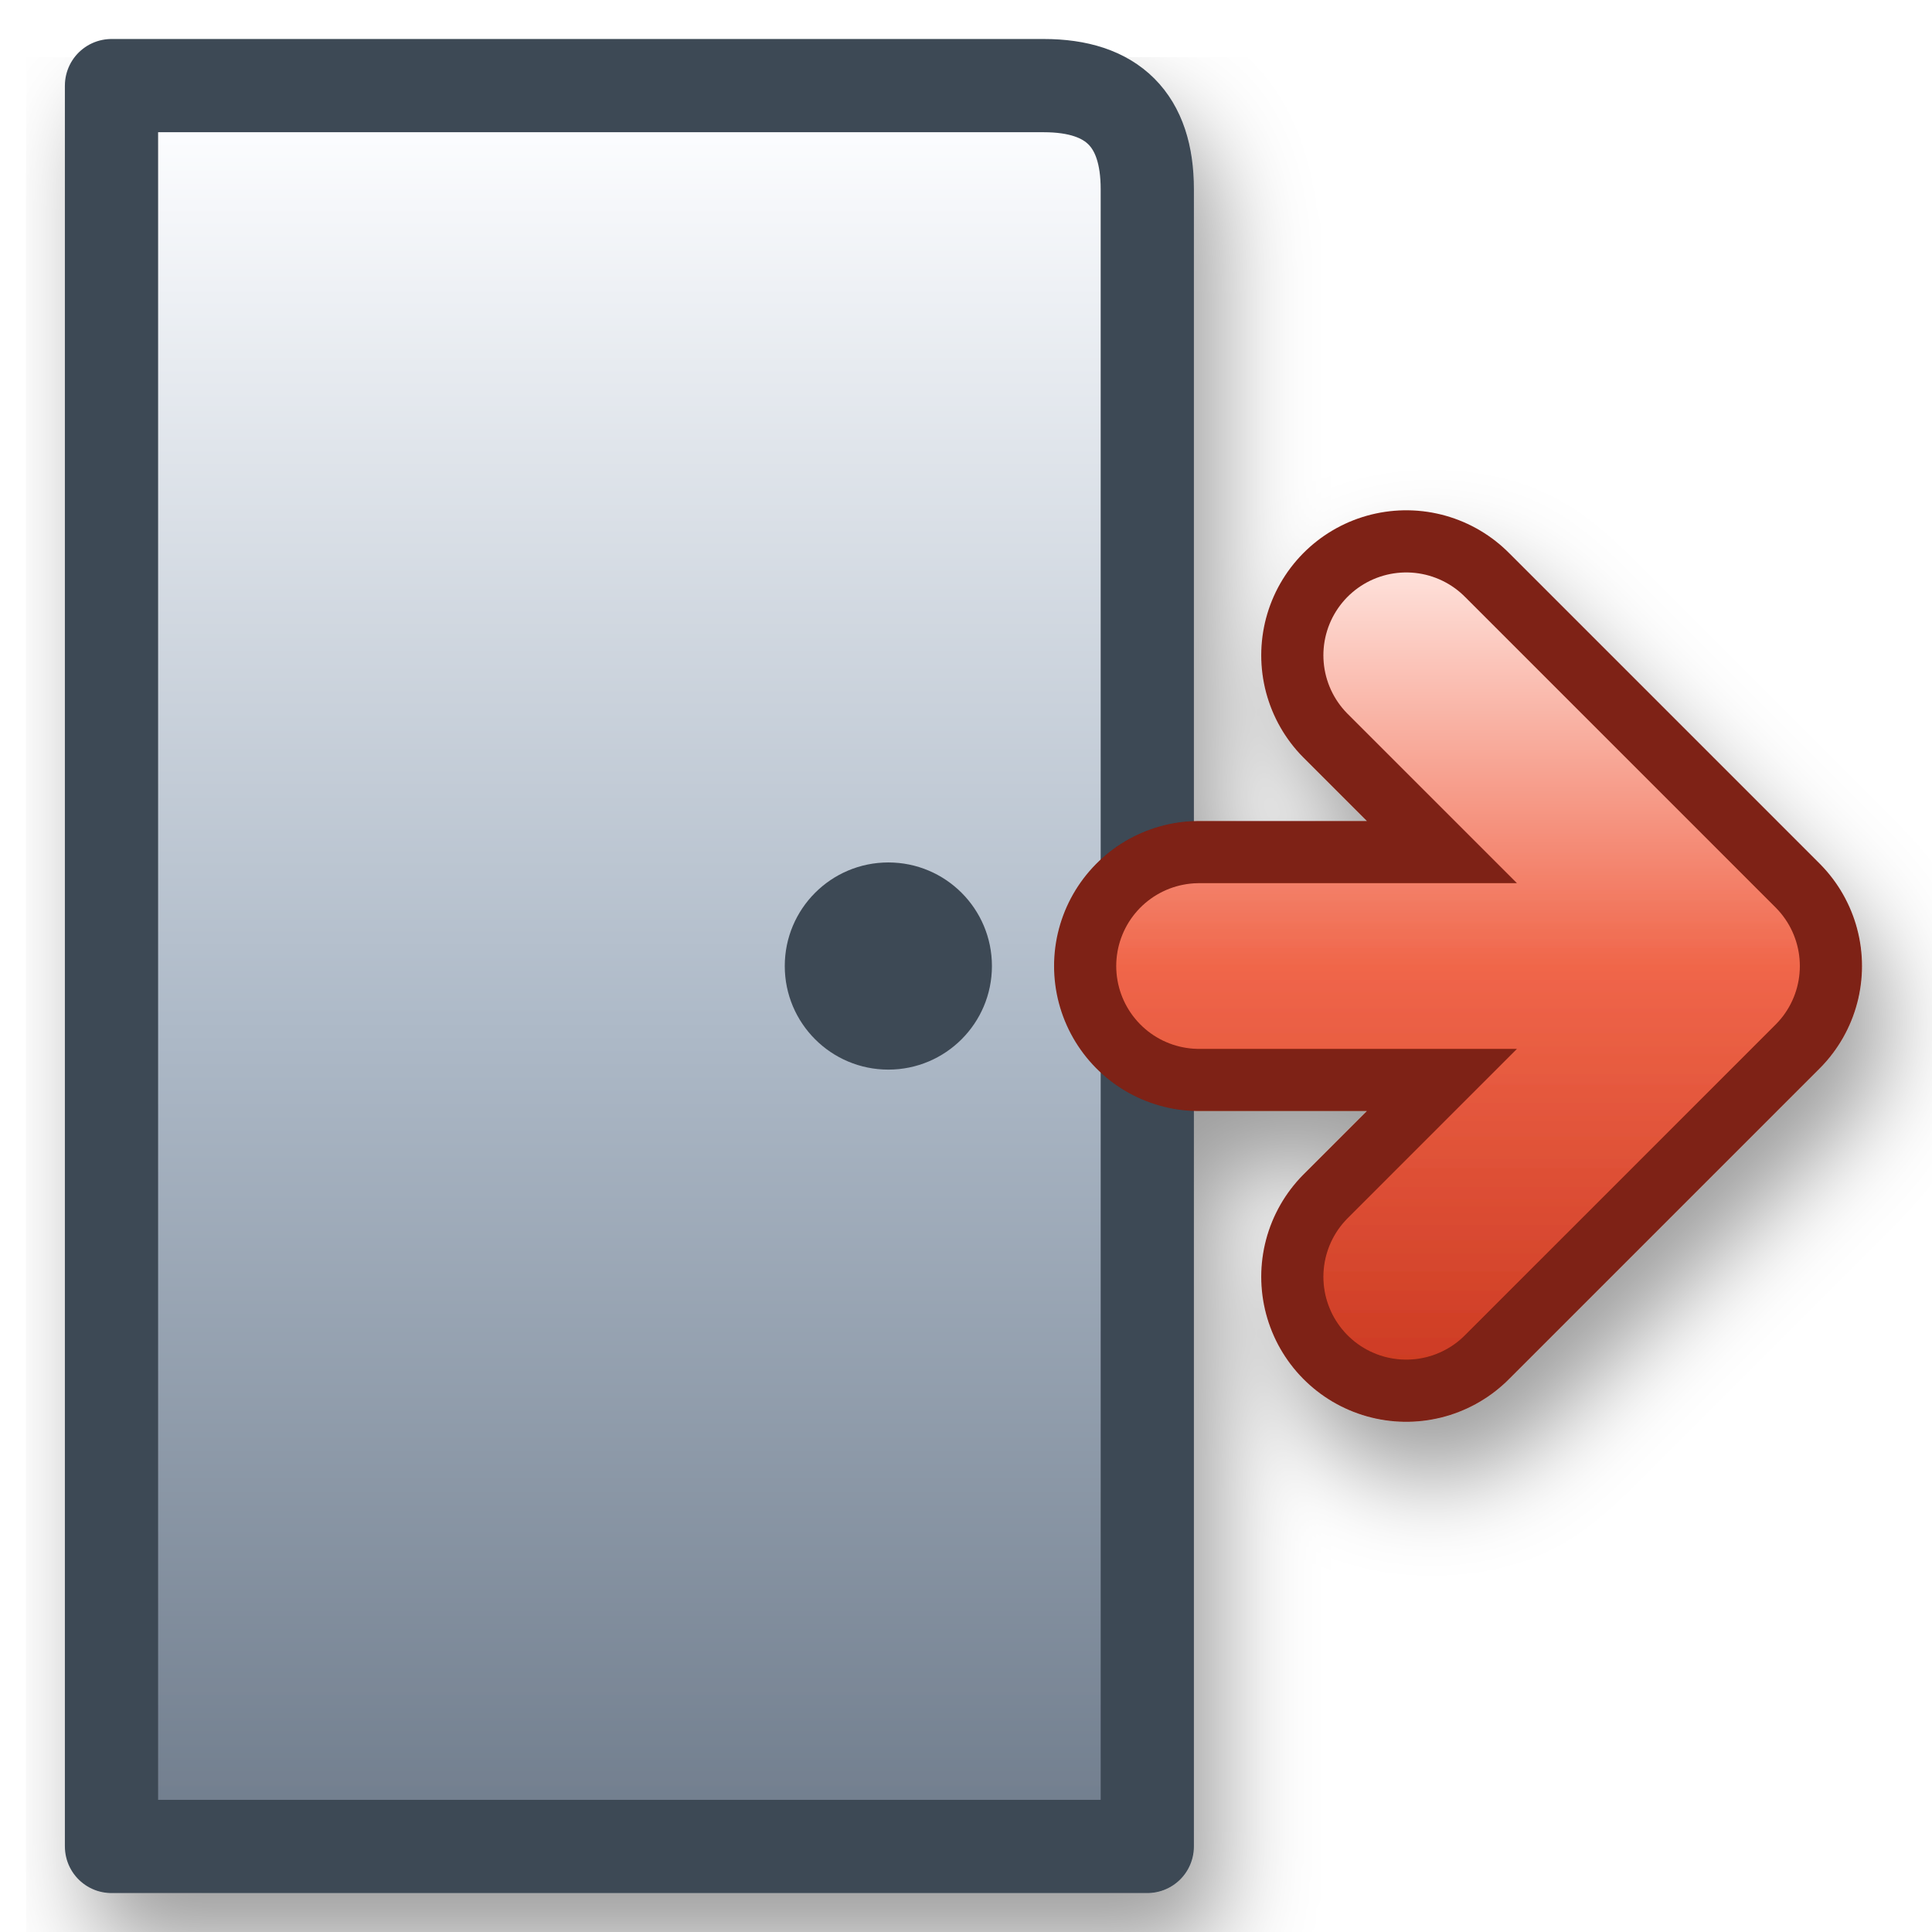
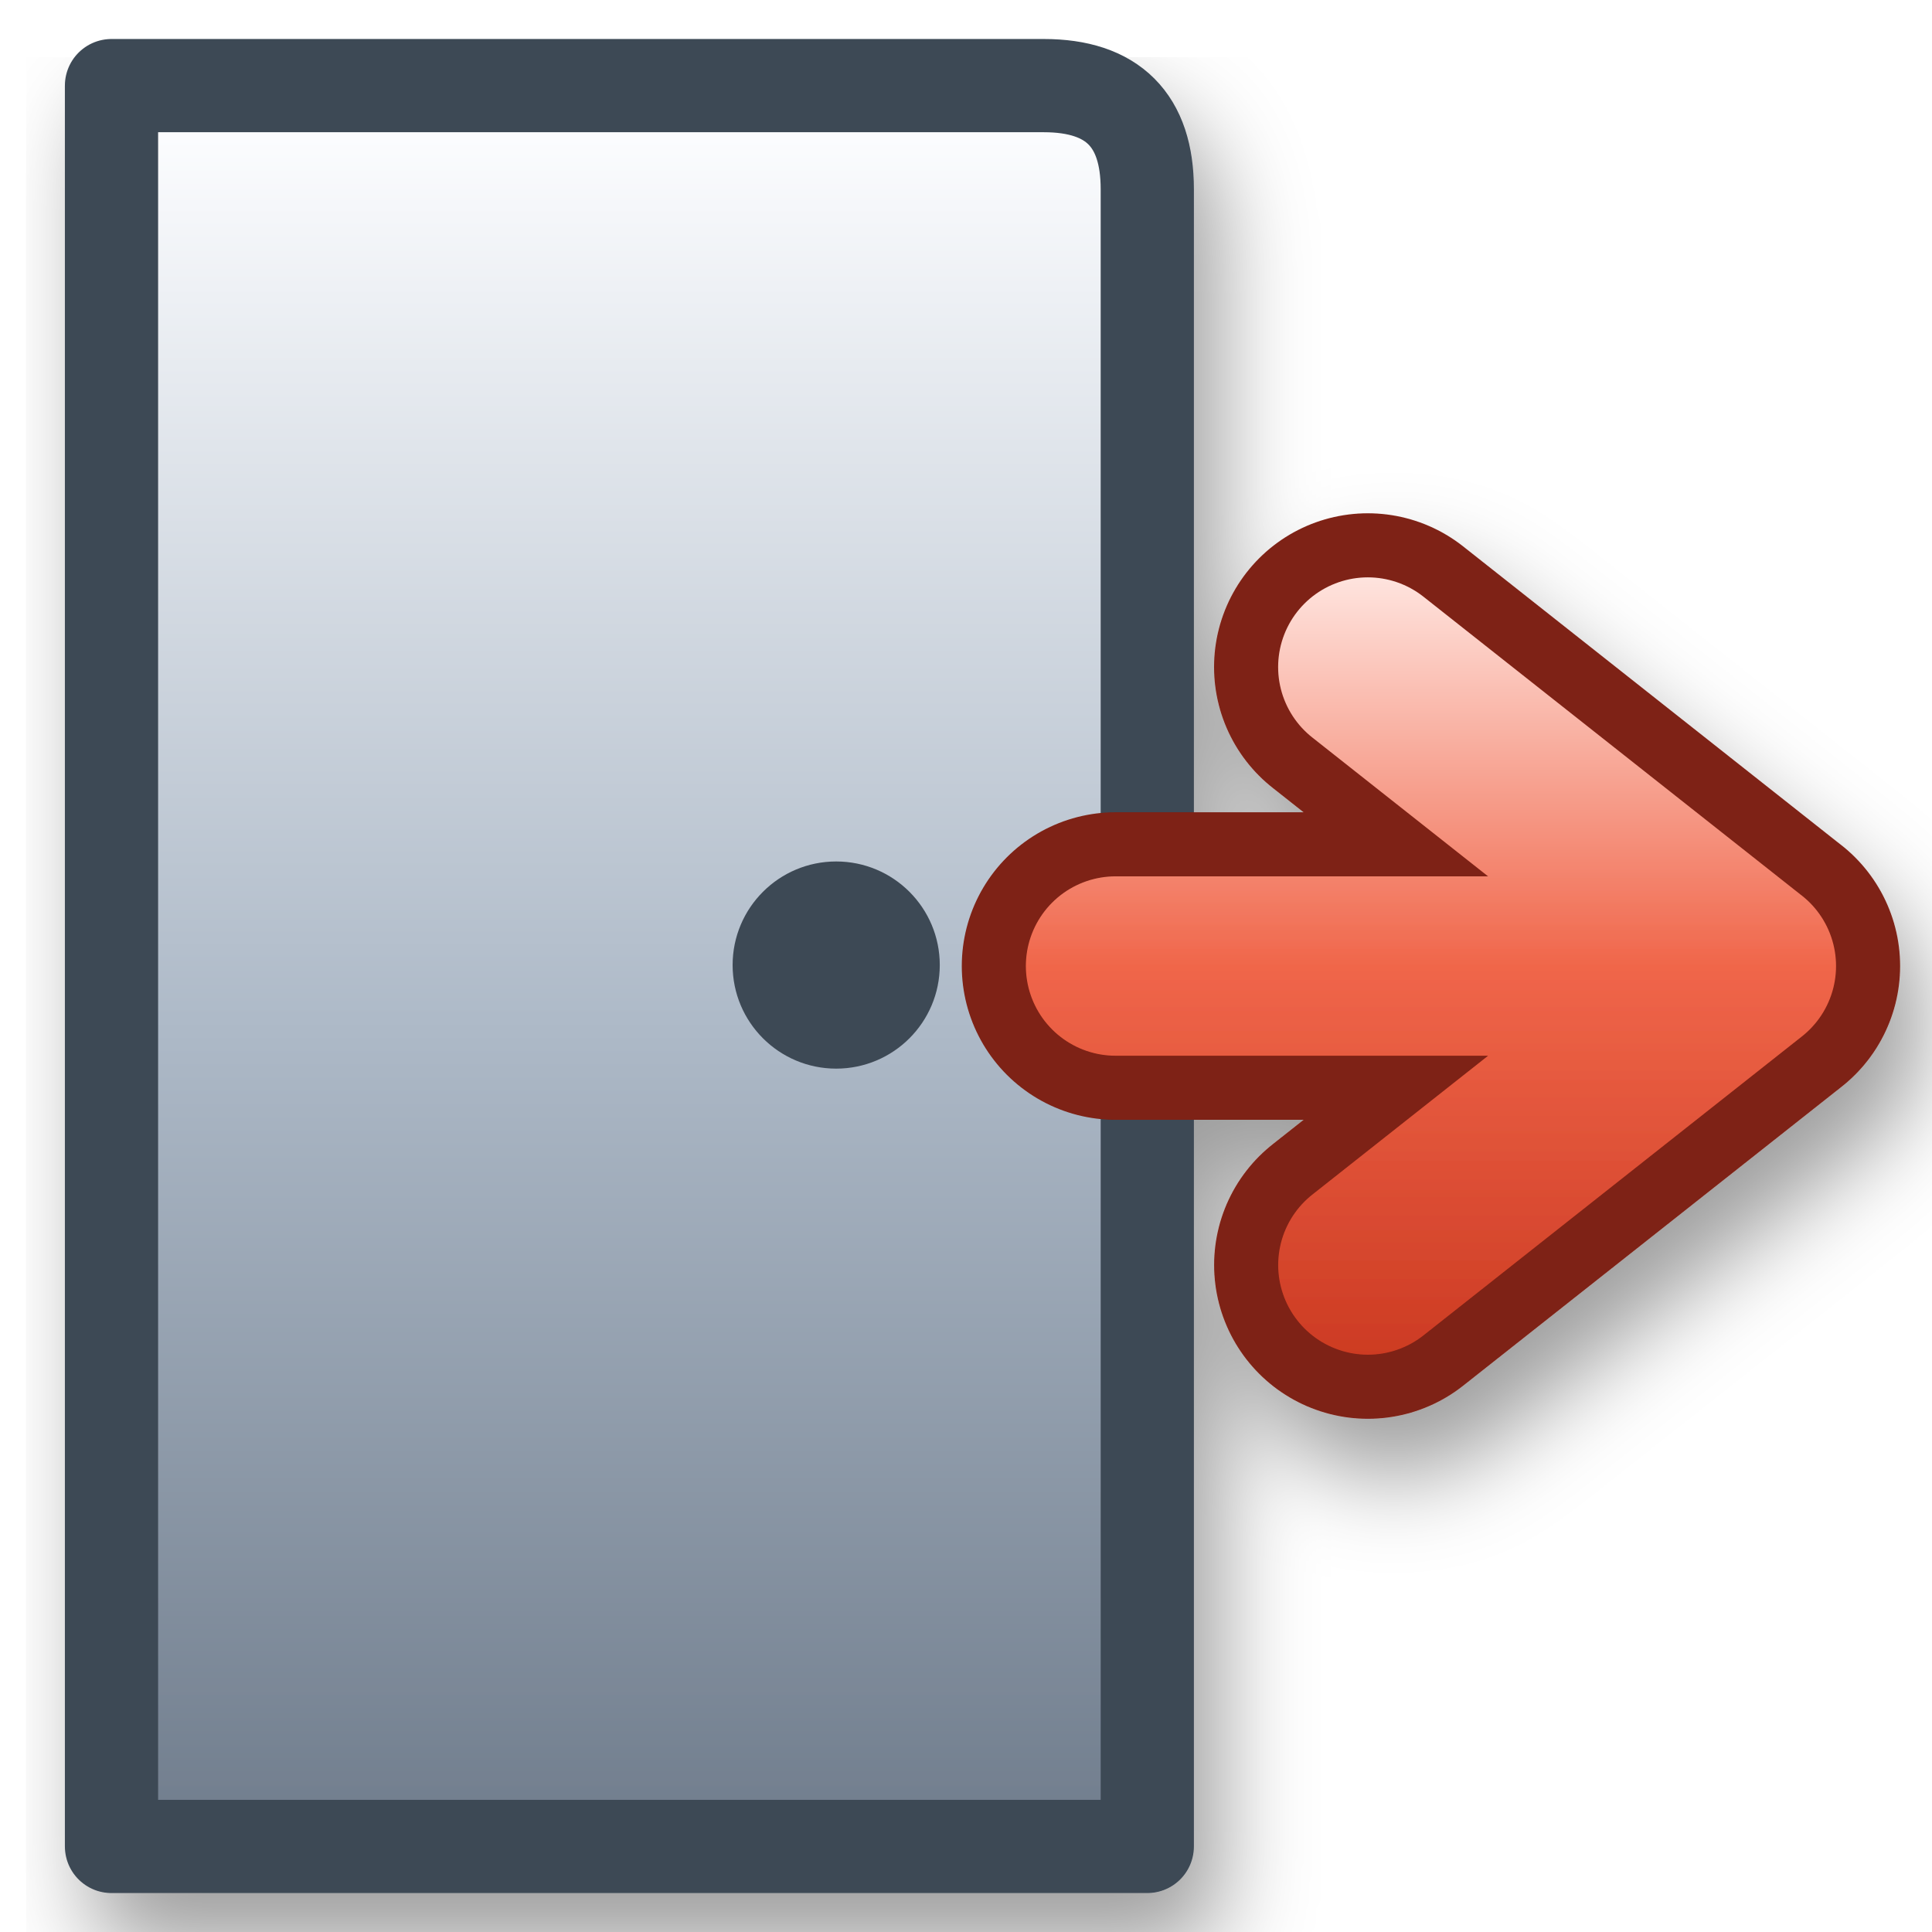
- <svg xmlns="http://www.w3.org/2000/svg" viewBox="0 0 48 48" width="48" height="48">
-   <g transform="matrix(1.2867 0 0 1.2867 -8.810 -6.880)">
-     <defs>
-       <filter id="sh" x="-30%" y="-30%" width="160%" height="160%">
-         <feGaussianBlur in="SourceAlpha" stdDeviation="0.9" />
-         <feOffset dx="0.5" dy="1.1" result="offsetblur" />
-         <feFlood flood-color="#000" flood-opacity="0.38" />
-         <feComposite in2="offsetblur" operator="in" />
-         <feMerge>
-           <feMergeNode />
-           <feMergeNode in="SourceGraphic" />
+ <svg xmlns="http://www.w3.org/2000/svg" viewBox="0 0 48 48" width="48" height="48" version="1.1" id="svg10">
+   <defs id="defs10" />
+   <g transform="matrix(1.2867 0 0 1.2867 -8.810 -6.880)" id="g10">
+     <defs id="defs7">
+       <filter id="sh" x="-0.097" y="-0.09" width="1.275" height="1.212">
+         <feGaussianBlur in="SourceAlpha" stdDeviation="0.9" id="feGaussianBlur1" />
+         <feOffset dx="0.5" dy="1.1" result="offsetblur" id="feOffset1" />
+         <feFlood flood-color="#000" flood-opacity="0.38" id="feFlood1" />
+         <feComposite in2="offsetblur" operator="in" id="feComposite1" />
+         <feMerge id="feMerge2">
+           <feMergeNode id="feMergeNode1" />
+           <feMergeNode in="SourceGraphic" id="feMergeNode2" />
        </feMerge>
      </filter>
      <linearGradient id="dr" x1="0" y1="8" x2="0" y2="42" gradientUnits="userSpaceOnUse">
-         <stop offset="0" stop-color="#FBFCFE" />
-         <stop offset="0.5" stop-color="#AEBAC8" />
-         <stop offset="1" stop-color="#6B7888" />
+         <stop offset="0" stop-color="#FBFCFE" id="stop2" />
+         <stop offset="0.5" stop-color="#AEBAC8" id="stop3" />
+         <stop offset="1" stop-color="#6B7888" id="stop4" />
      </linearGradient>
-       <linearGradient id="ex" x1="0" y1="16" x2="0" y2="32" gradientUnits="userSpaceOnUse">
-         <stop offset="0" stop-color="#FFE7E2" />
-         <stop offset="0.5" stop-color="#F0664A" />
-         <stop offset="1" stop-color="#CC3A22" />
+       <linearGradient id="ex" x1="0" y1="16" x2="0" y2="32" gradientUnits="userSpaceOnUse" gradientTransform="matrix(1.217933,0,0,0.9620951,-8.150611,0.9097178)">
+         <stop offset="0" stop-color="#FFE7E2" id="stop5" />
+         <stop offset="0.5" stop-color="#F0664A" id="stop6" />
+         <stop offset="1" stop-color="#CC3A22" id="stop7" />
      </linearGradient>
    </defs>
-     <g filter="url(#sh)">
-       <path d="M9 7 H27 Q29 7 29 9 V41 H9 Z" fill="url(#dr)" stroke="#3E4854" stroke-width="1.8" stroke-linejoin="round" />
-       <circle cx="24" cy="24" r="2" fill="#3E4854" />
-       <path d="M30 24 H40 M40 24 L34 18 M40 24 L34 30" fill="none" stroke="#7E2012" stroke-width="5.6" stroke-linecap="round" stroke-linejoin="round" />
-       <path d="M30 24 H40 M40 24 L34 18 M40 24 L34 30" fill="none" stroke="url(#ex)" stroke-width="3.2" stroke-linecap="round" stroke-linejoin="round" />
+     <g filter="url(#sh)" id="g9">
+       <path d="M9 7 H27 Q29 7 29 9 V41 H9 Z" fill="url(#dr)" stroke="#3E4854" stroke-width="1.8" stroke-linejoin="round" id="path7" />
+       <circle cx="22.993" cy="23.981" r="2" fill="#3e4854" id="circle7" />
+       <path d="m 28.387,24 h 12.179 m 0,0 -7.308,-5.773 M 40.567,24 33.259,29.773" fill="none" stroke="#7e2012" stroke-width="5.938" stroke-linecap="round" stroke-linejoin="round" id="path8" />
+       <path d="m 28.387,24 h 12.179 m 0,0 -7.308,-5.773 M 40.567,24 33.259,29.773" fill="none" stroke="url(#ex)" stroke-width="3.464" stroke-linecap="round" stroke-linejoin="round" id="path9" style="stroke:url(#ex)" />
    </g>
  </g>
</svg>
